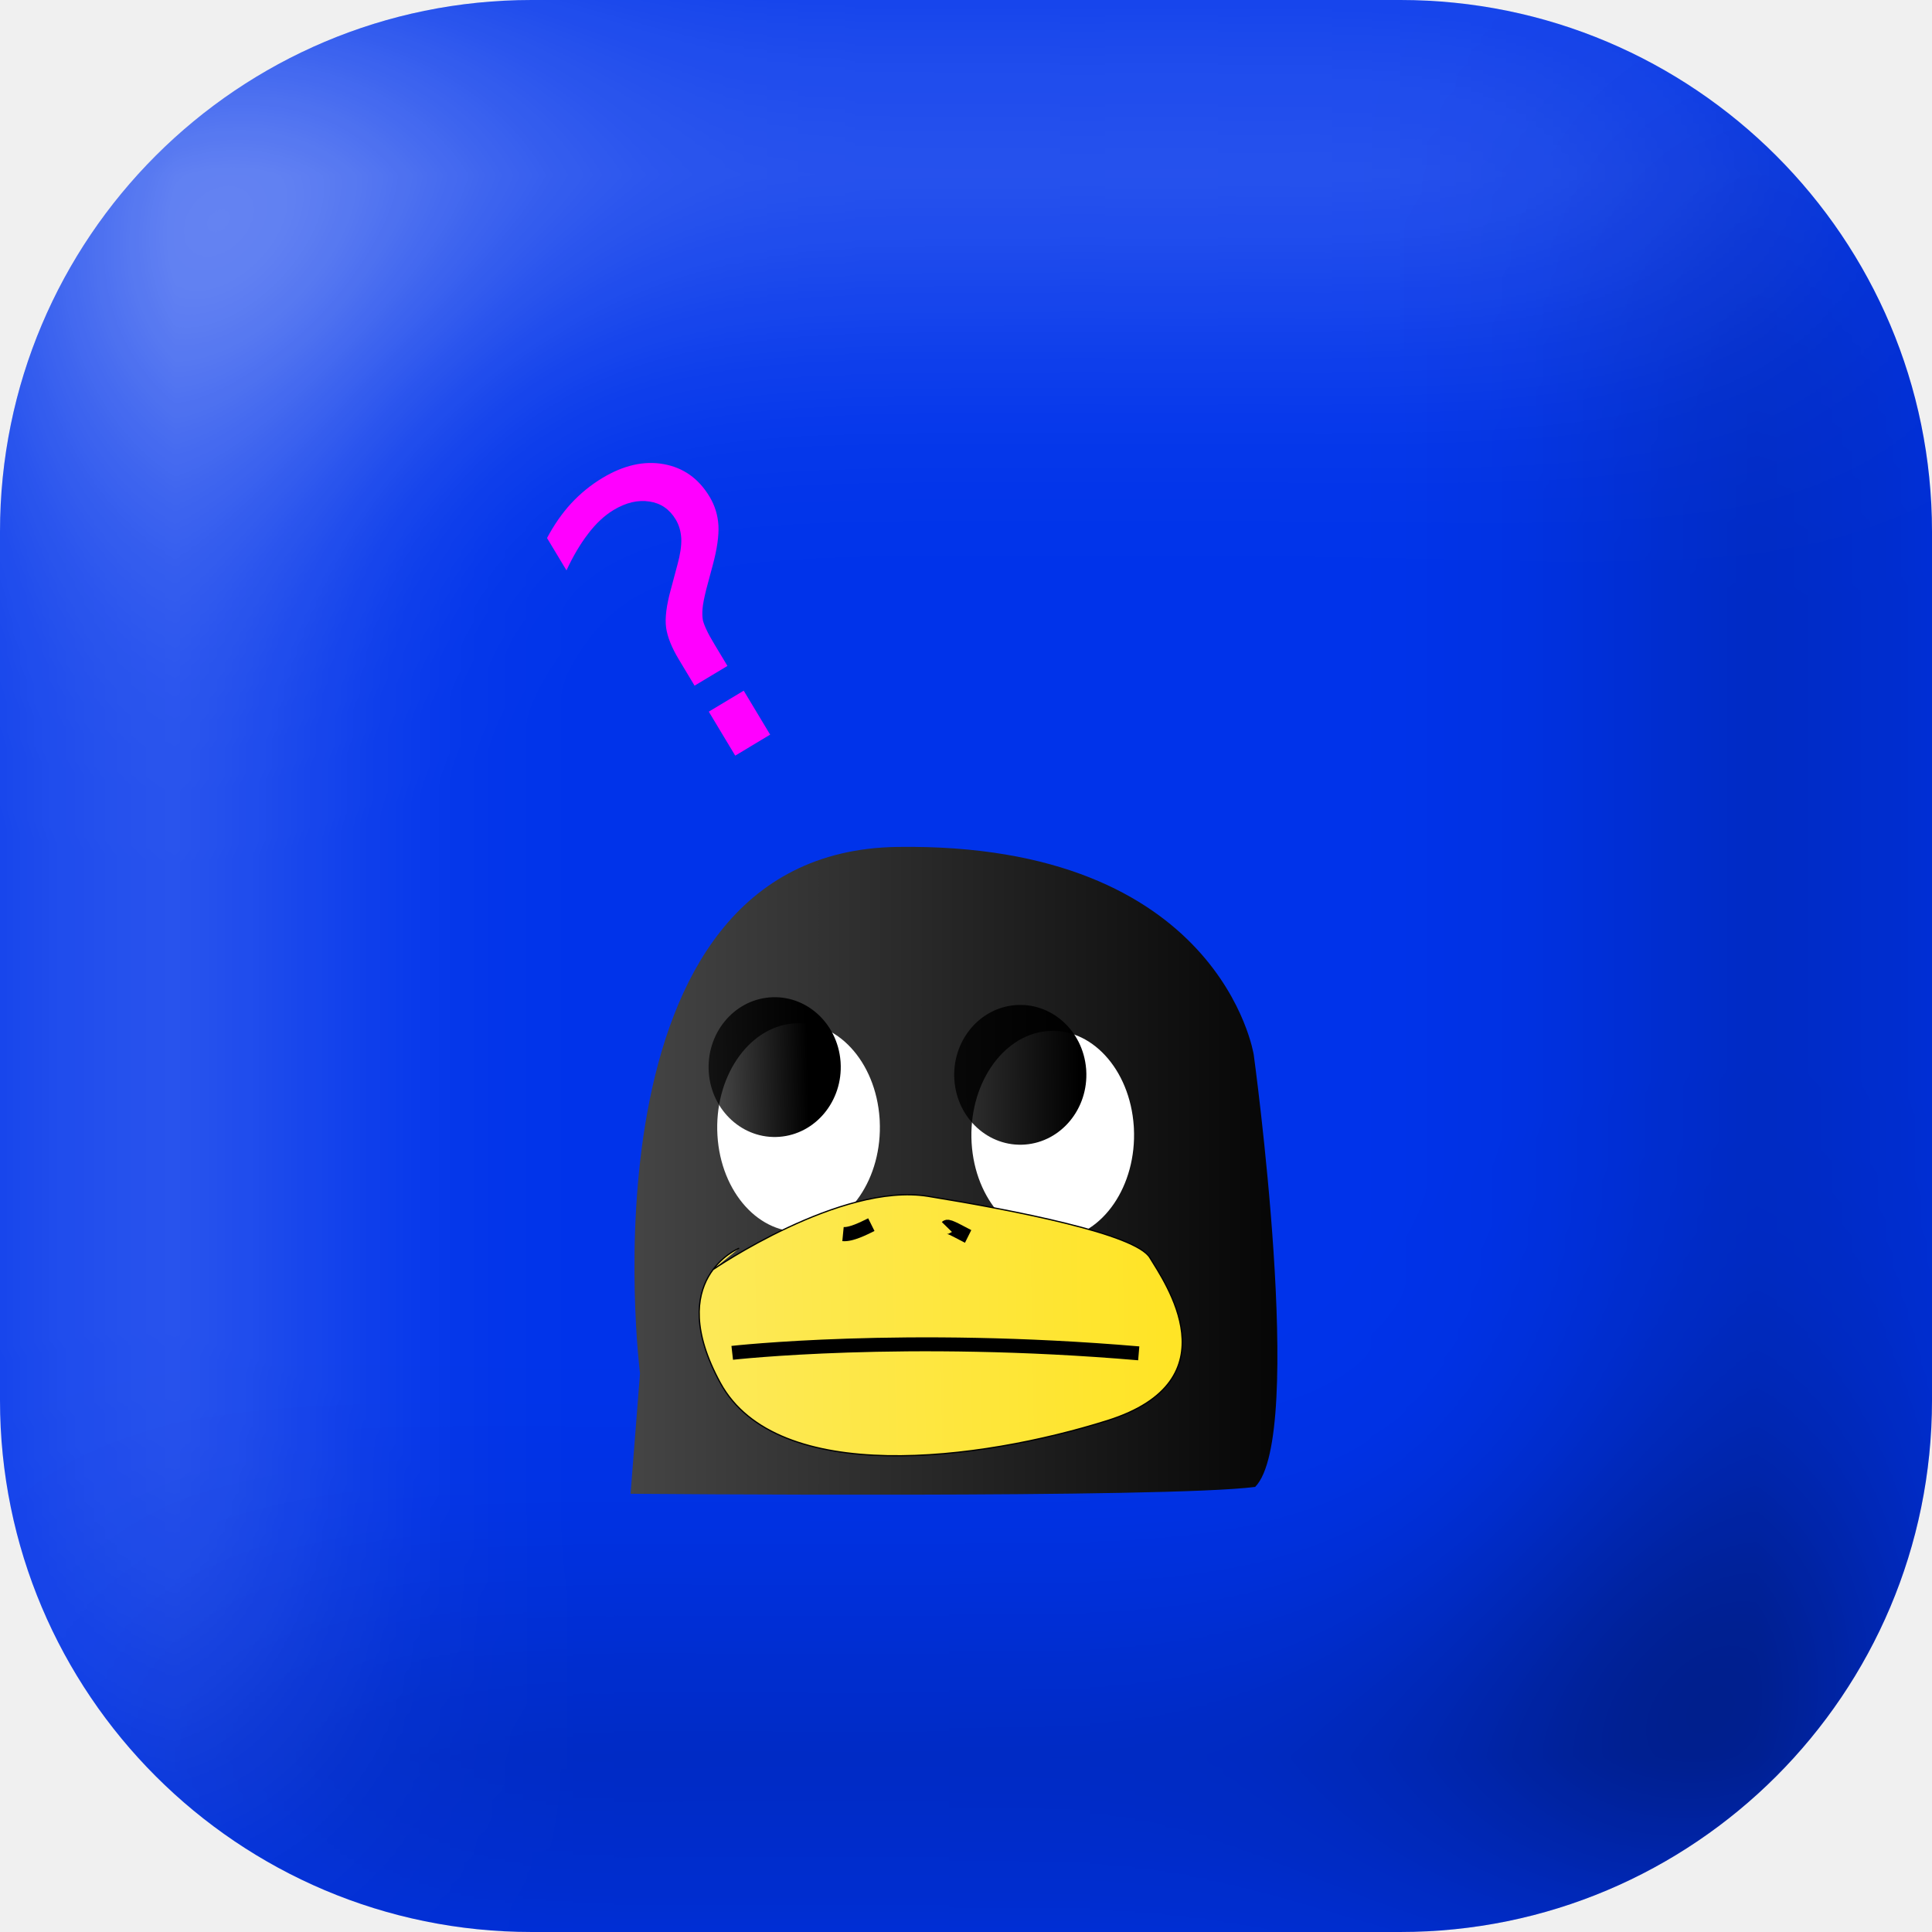
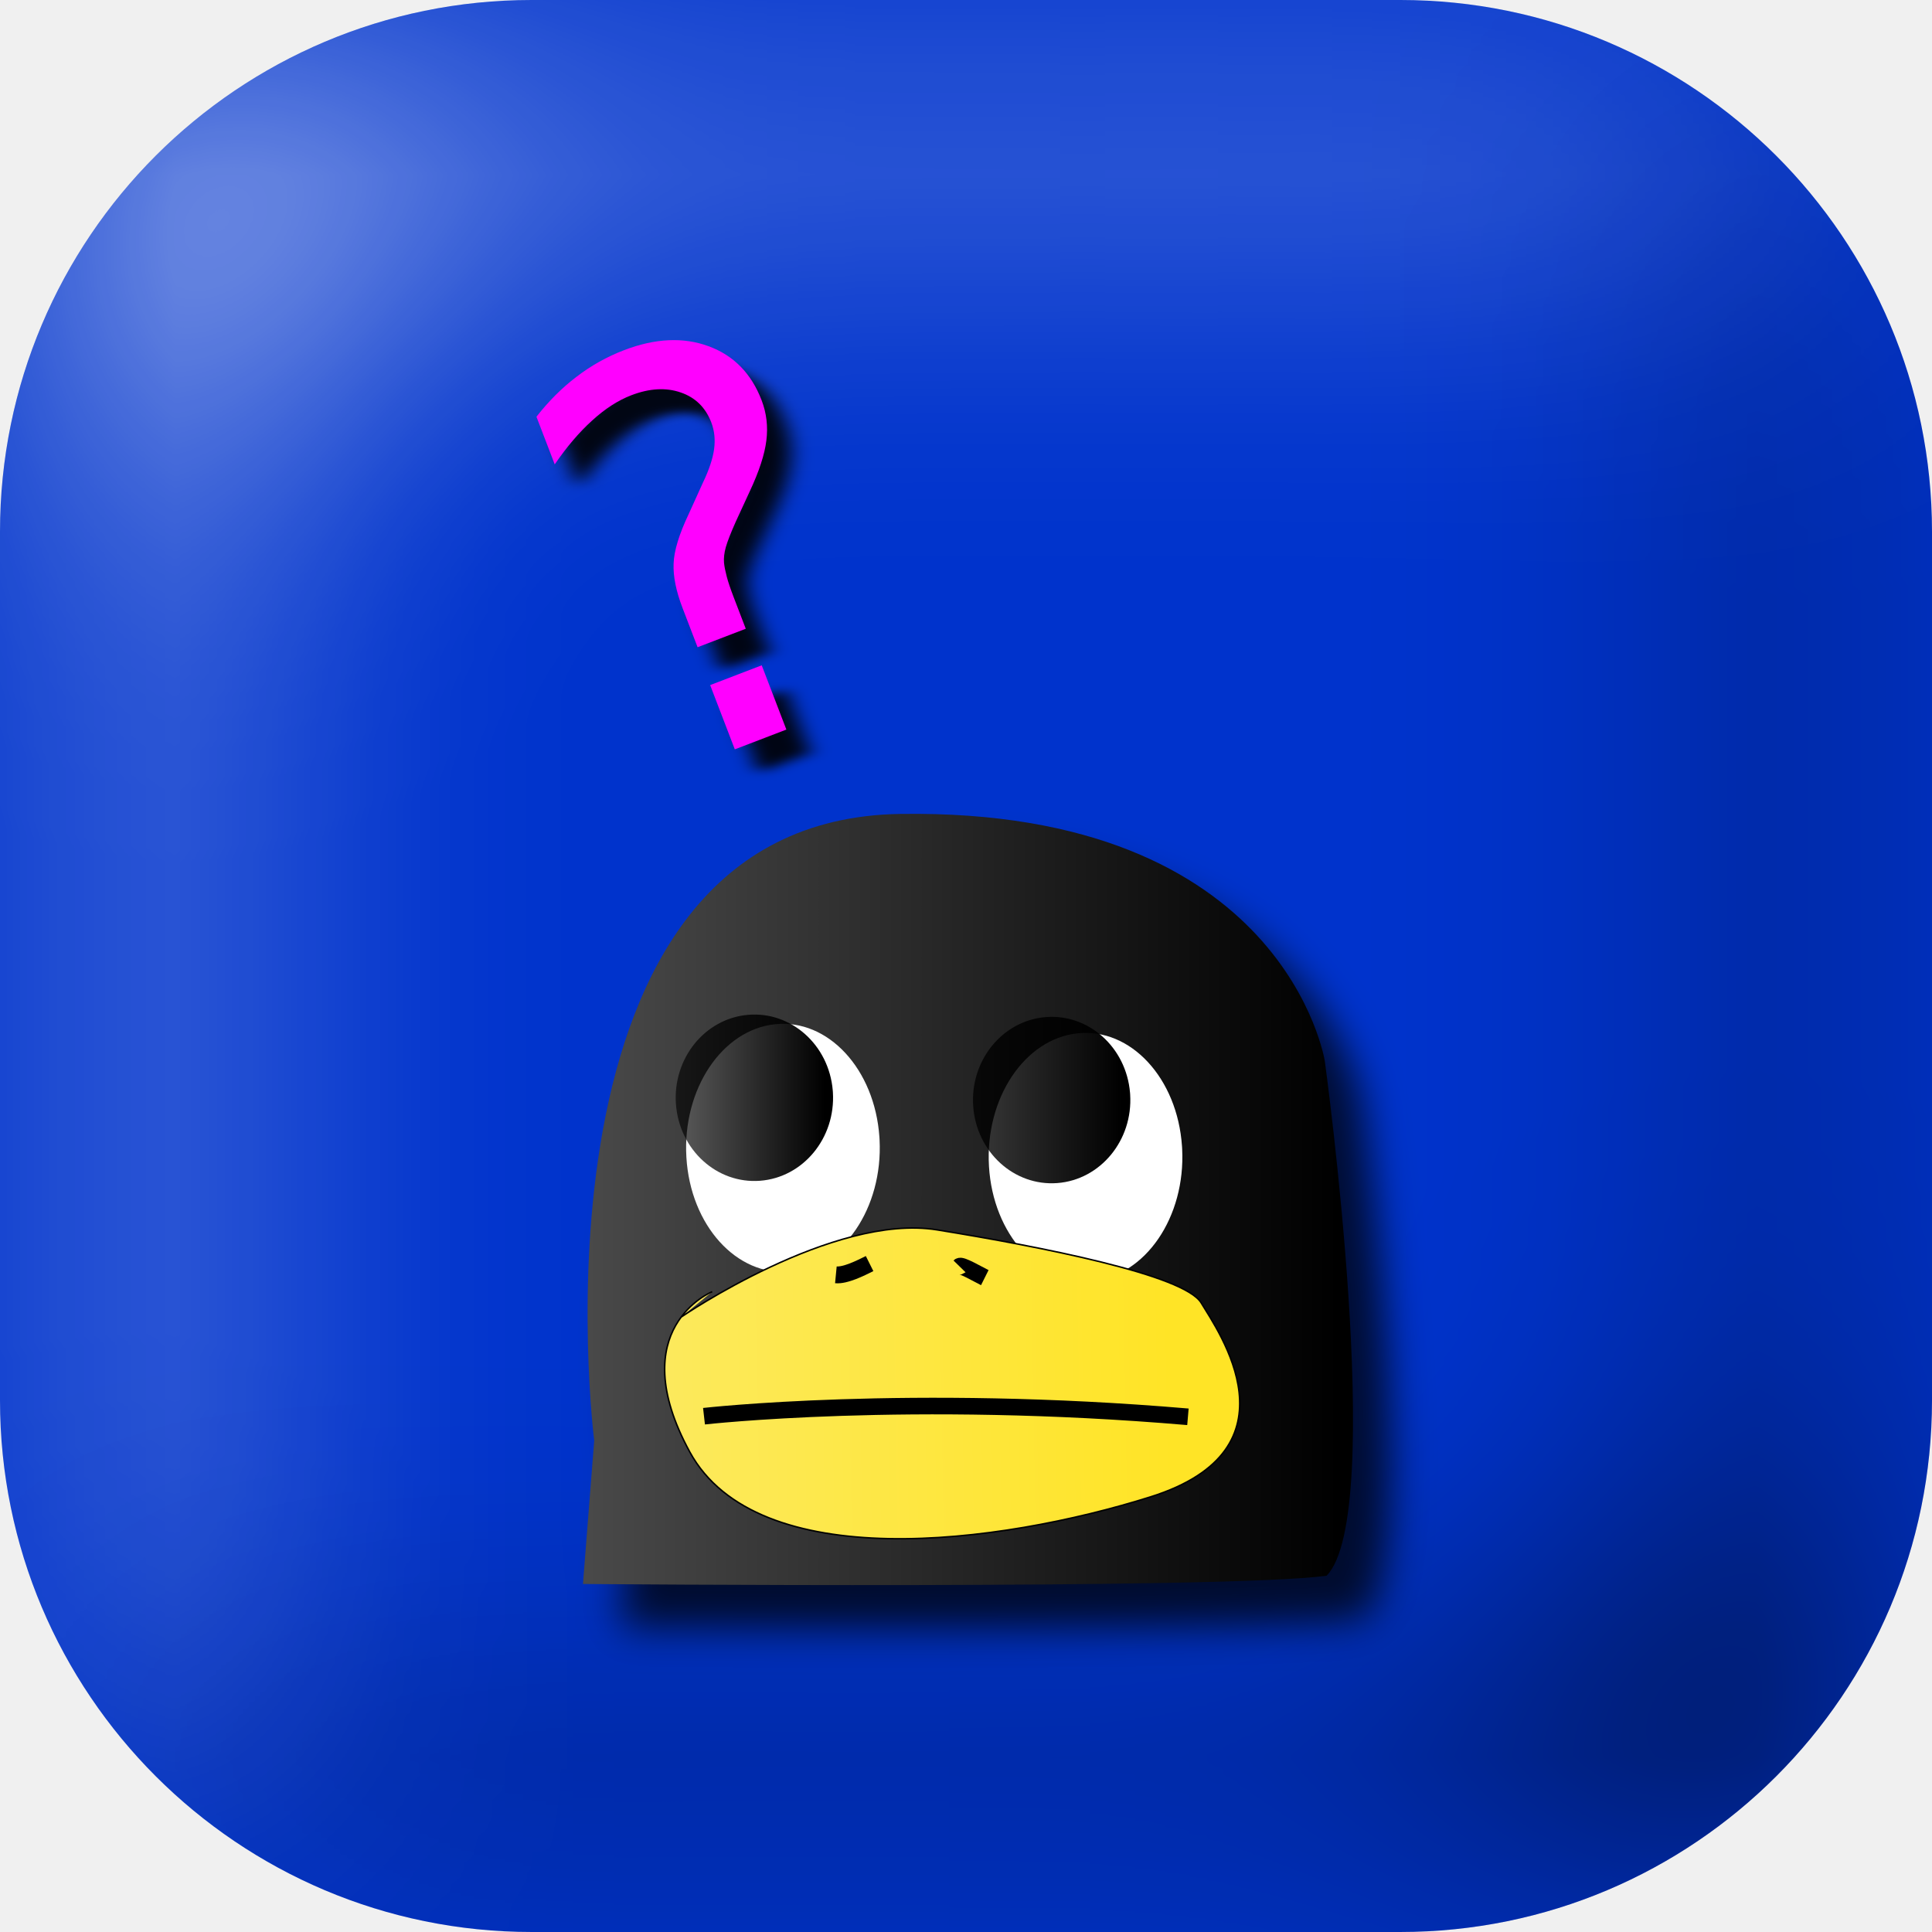
- <svg xmlns="http://www.w3.org/2000/svg" xmlns:xlink="http://www.w3.org/1999/xlink" width="100" height="100" id="svg2" version="1.0">
+ <svg xmlns="http://www.w3.org/2000/svg" xmlns:xlink="http://www.w3.org/1999/xlink" width="100" height="100" id="svg2" version="1.0" style="display:inline">
  <defs id="defs4">
    <linearGradient id="linearGradient4970">
      <stop style="stop-color:#000000;stop-opacity:1;" offset="0" id="stop4972" />
      <stop style="stop-color:#ffffff;stop-opacity:1;" offset="1" id="stop4974" />
    </linearGradient>
    <linearGradient id="linearGradient4954">
      <stop style="stop-color:#000000;stop-opacity:1;" offset="0" id="stop4956" />
      <stop style="stop-color:#000000;stop-opacity:0;" offset="1" id="stop4958" />
    </linearGradient>
-     <linearGradient xlink:href="#linearGradient12377" id="linearGradient4134" gradientUnits="userSpaceOnUse" gradientTransform="matrix(0.5504731,0,0,0.682279,1894.984,3511.176)" x1="388.03" y1="182.574" x2="403.194" y2="181.03" />
-     <linearGradient xlink:href="#linearGradient12377" id="linearGradient4138" gradientUnits="userSpaceOnUse" gradientTransform="matrix(0.5504731,0,0,0.682279,1868.14,3510.397)" x1="386.073" y1="185.662" x2="400.748" y2="184.89" />
+     <linearGradient xlink:href="#linearGradient11752" id="linearGradient4150" gradientUnits="userSpaceOnUse" gradientTransform="matrix(0.162812,0,0,8.816209e-2,335.1478,1659.094)" x1="-2236.843" y1="-7407.168" x2="-2447.673" y2="-7407.168" />
    <linearGradient id="linearGradient11752">
      <stop id="stop11753" offset="0" style="stop-color:#ffe426;stop-opacity:1;" />
      <stop id="stop11754" offset="1" style="stop-color:#faee89;stop-opacity:1;" />
    </linearGradient>
    <linearGradient id="linearGradient12377">
      <stop id="stop12378" offset="0" style="stop-color:#ffffff;stop-opacity:1;" />
      <stop id="stop12379" offset="1" style="stop-color:#c8c8c8;stop-opacity:1;" />
    </linearGradient>
    <linearGradient id="linearGradient14252">
      <stop id="stop14253" offset="0" style="stop-color:#000000;stop-opacity:1;" />
      <stop id="stop14254" offset="1" style="stop-color:#303030;stop-opacity:1;" />
    </linearGradient>
    <linearGradient id="linearGradient3333">
      <stop style="stop-color:#000000;stop-opacity:1;" offset="0" id="stop3335" />
      <stop style="stop-color:#0033ea;stop-opacity:0;" offset="1" id="stop3337" />
    </linearGradient>
    <linearGradient id="linearGradient3323">
      <stop style="stop-color:#fffbff;stop-opacity:1;" offset="0" id="stop3325" />
      <stop style="stop-color:#f3f7f9;stop-opacity:0;" offset="1" id="stop3327" />
    </linearGradient>
    <linearGradient id="linearGradient3313">
      <stop style="stop-color:#fdffff;stop-opacity:0.645;" offset="0" id="stop3315" />
      <stop style="stop-color:#ffffff;stop-opacity:0;" offset="1" id="stop3317" />
    </linearGradient>
    <linearGradient id="linearGradient3303">
      <stop style="stop-color:#ffffff;stop-opacity:0.512;" offset="0" id="stop3305" />
      <stop style="stop-color:#ffffff;stop-opacity:0;" offset="1" id="stop3307" />
    </linearGradient>
    <linearGradient id="linearGradient3291">
      <stop style="stop-color:#000000;stop-opacity:1;" offset="0" id="stop3293" />
      <stop style="stop-color:#000000;stop-opacity:0;" offset="1" id="stop3295" />
    </linearGradient>
    <linearGradient xlink:href="#linearGradient3303" id="linearGradient3329" x1="194.128" y1="357.675" x2="194.128" y2="320.937" gradientUnits="userSpaceOnUse" gradientTransform="translate(-0.8349641,-0.8349603)" />
    <linearGradient xlink:href="#linearGradient3333" id="linearGradient3339" x1="202.06" y1="269.17" x2="205.4" y2="450.356" gradientUnits="userSpaceOnUse" gradientTransform="translate(-2.8253874e-6,2.6789494e-8)" />
    <filter id="filter3949" x="-0.24" width="1.48" y="-0.24" height="1.48">
      <feGaussianBlur stdDeviation="9.63" id="feGaussianBlur3951" />
    </filter>
    <filter id="filter3953" x="-0.24" width="1.48" y="-0.24" height="1.48">
      <feGaussianBlur stdDeviation="9.63" id="feGaussianBlur3955" />
    </filter>
    <clipPath clipPathUnits="userSpaceOnUse" id="clipPath3388">
      <rect style="opacity:1;fill:#ffffff;fill-opacity:1;stroke:#000000;stroke-width:0;stroke-linecap:butt;stroke-linejoin:miter;stroke-miterlimit:2;stroke-dasharray:none;stroke-opacity:1;display:inline" id="rect3390" width="100" height="100" x="0" y="952.362" ry="27.524" rx="27.524" />
    </clipPath>
-     <linearGradient xlink:href="#linearGradient4954" id="linearGradient4952" x1="1032.963" y1="291.953" x2="784.284" y2="293.825" gradientUnits="userSpaceOnUse" gradientTransform="matrix(0.6128427,0,0,0.6128427,-280.2081,36.98123)" />
-     <linearGradient xlink:href="#linearGradient4954" id="linearGradient4960" x1="985.67" y1="290.779" x2="853.919" y2="293.526" gradientUnits="userSpaceOnUse" gradientTransform="matrix(0.6128427,0,0,0.6128427,-256.4362,37.1646)" />
    <linearGradient xlink:href="#linearGradient4970" id="linearGradient4976" x1="-26.143" y1="1002.47" x2="-63.662" y2="1002.969" gradientUnits="userSpaceOnUse" gradientTransform="matrix(0.6128427,0,0,0.6128427,-66.10651,381.1683)" />
    <linearGradient xlink:href="#linearGradient11752" id="linearGradient5018" gradientUnits="userSpaceOnUse" gradientTransform="matrix(9.9778145e-2,0,0,5.4029493e-2,139.2864,1397.932)" x1="-2236.843" y1="-7407.168" x2="-2447.673" y2="-7407.168" />
-     <linearGradient xlink:href="#linearGradient11752" id="linearGradient5024" gradientUnits="userSpaceOnUse" gradientTransform="matrix(0.162812,0,0,8.816209e-2,335.1478,1659.094)" x1="-1686.597" y1="-7241.067" x2="-1978.897" y2="-7238.217" />
-     <linearGradient xlink:href="#linearGradient4970" id="linearGradient5031" gradientUnits="userSpaceOnUse" gradientTransform="translate(-3.238051e-6,-3.723769e-6)" x1="69.249" y1="1012.961" x2="-66.424" y2="1012.961" />
-     <linearGradient xlink:href="#linearGradient11752" id="linearGradient5136" gradientUnits="userSpaceOnUse" gradientTransform="matrix(0.162812,0,0,8.816209e-2,335.1478,1659.094)" x1="-1686.597" y1="-7241.067" x2="-1978.897" y2="-7238.217" />
-     <linearGradient xlink:href="#linearGradient4970" id="linearGradient5143" gradientUnits="userSpaceOnUse" gradientTransform="translate(-3.238051e-6,-3.723769e-6)" x1="69.249" y1="1012.961" x2="-66.424" y2="1012.961" />
-     <linearGradient xlink:href="#linearGradient4954" id="linearGradient5145" gradientUnits="userSpaceOnUse" gradientTransform="matrix(0.6128427,0,0,0.6128427,-259.464,48.68439)" x1="985.67" y1="290.779" x2="853.919" y2="293.526" />
-     <linearGradient xlink:href="#linearGradient4954" id="linearGradient5147" gradientUnits="userSpaceOnUse" gradientTransform="matrix(0.6128427,0,0,0.6128427,-282.2267,47.07411)" x1="1032.963" y1="291.953" x2="784.284" y2="293.825" />
-     <clipPath clipPathUnits="userSpaceOnUse" id="clipPath3217">
-       <rect style="fill:#ffffff;fill-opacity:1;stroke:#000000;stroke-width:0;stroke-linecap:butt;stroke-linejoin:miter;stroke-miterlimit:2;stroke-dasharray:none;stroke-opacity:1;display:inline" id="rect3219" width="100" height="100" x="0" y="952.362" ry="27.524" rx="27.524" />
+     <clipPath clipPathUnits="userSpaceOnUse" id="clipPath3215">
+       <rect style="fill:#ffffff;fill-opacity:1;stroke:#000000;stroke-width:0;stroke-linecap:butt;stroke-linejoin:miter;stroke-miterlimit:2;stroke-dasharray:none;stroke-opacity:1;display:inline" id="rect3217" width="100" height="100" x="0" y="952.362" ry="27.524" rx="27.524" />
    </clipPath>
    <clipPath id="clipPath2426" clipPathUnits="userSpaceOnUse">
      <rect rx="27.524" ry="27.524" y="952.362" x="0" height="100" width="100" id="rect2428" style="fill:#ffffff;fill-opacity:1;stroke:#000000;stroke-width:0;stroke-linecap:butt;stroke-linejoin:miter;stroke-miterlimit:2;stroke-dasharray:none;stroke-opacity:1;display:inline" />
    </clipPath>
-     <clipPath id="clipPath2607" clipPathUnits="userSpaceOnUse">
-       <rect rx="27.524" ry="27.524" y="952.362" x="0" height="100" width="100" id="rect2609" style="opacity:1;fill:#ffffff;fill-opacity:1;stroke:#000000;stroke-width:0;stroke-linecap:butt;stroke-linejoin:miter;stroke-miterlimit:2;stroke-dasharray:none;stroke-opacity:1;display:inline" />
-     </clipPath>
-     <linearGradient gradientTransform="translate(-2.8253874e-6,2.6789494e-8)" gradientUnits="userSpaceOnUse" y2="450.356" x2="205.4" y1="269.17" x1="202.06" id="linearGradient2595" xlink:href="#linearGradient3333" />
-     <linearGradient gradientTransform="translate(-0.8349641,-0.8349603)" gradientUnits="userSpaceOnUse" y2="320.937" x2="194.128" y1="357.675" x1="194.128" id="linearGradient2593" xlink:href="#linearGradient3303" />
-     <linearGradient id="linearGradient2585">
-       <stop id="stop2587" offset="0" style="stop-color:#000000;stop-opacity:1;" />
-       <stop id="stop2589" offset="1" style="stop-color:#000000;stop-opacity:0;" />
-     </linearGradient>
-     <linearGradient id="linearGradient2579">
-       <stop id="stop2581" offset="0" style="stop-color:#ffffff;stop-opacity:0.512;" />
-       <stop id="stop2583" offset="1" style="stop-color:#ffffff;stop-opacity:0;" />
-     </linearGradient>
-     <linearGradient id="linearGradient2573">
-       <stop id="stop2575" offset="0" style="stop-color:#fdffff;stop-opacity:0.645;" />
-       <stop id="stop2577" offset="1" style="stop-color:#ffffff;stop-opacity:0;" />
-     </linearGradient>
-     <linearGradient id="linearGradient2567">
-       <stop id="stop2569" offset="0" style="stop-color:#fffbff;stop-opacity:1;" />
-       <stop id="stop2571" offset="1" style="stop-color:#f3f7f9;stop-opacity:0;" />
-     </linearGradient>
-     <linearGradient id="linearGradient2561">
-       <stop id="stop2563" offset="0" style="stop-color:#000000;stop-opacity:1;" />
-       <stop id="stop2565" offset="1" style="stop-color:#0033ea;stop-opacity:0;" />
-     </linearGradient>
+     <clipPath id="clipPath2605" clipPathUnits="userSpaceOnUse">
+       <rect rx="27.524" ry="27.524" y="952.362" x="0" height="100" width="100" id="rect2607" style="opacity:1;fill:#ffffff;fill-opacity:1;stroke:#000000;stroke-width:0;stroke-linecap:butt;stroke-linejoin:miter;stroke-miterlimit:2;stroke-dasharray:none;stroke-opacity:1;display:inline" />
+     </clipPath>
+     <linearGradient gradientTransform="translate(-2.8253874e-6,2.6789494e-8)" gradientUnits="userSpaceOnUse" y2="450.356" x2="205.4" y1="269.17" x1="202.06" id="linearGradient2593" xlink:href="#linearGradient3333" />
+     <linearGradient gradientTransform="translate(-0.8349641,-0.8349603)" gradientUnits="userSpaceOnUse" y2="320.937" x2="194.128" y1="357.675" x1="194.128" id="linearGradient2591" xlink:href="#linearGradient3303" />
+     <linearGradient id="linearGradient2583">
+       <stop id="stop2585" offset="0" style="stop-color:#000000;stop-opacity:1;" />
+       <stop id="stop2587" offset="1" style="stop-color:#000000;stop-opacity:0;" />
+     </linearGradient>
+     <linearGradient id="linearGradient2577">
+       <stop id="stop2579" offset="0" style="stop-color:#ffffff;stop-opacity:0.512;" />
+       <stop id="stop2581" offset="1" style="stop-color:#ffffff;stop-opacity:0;" />
+     </linearGradient>
+     <linearGradient id="linearGradient2571">
+       <stop id="stop2573" offset="0" style="stop-color:#fdffff;stop-opacity:0.645;" />
+       <stop id="stop2575" offset="1" style="stop-color:#ffffff;stop-opacity:0;" />
+     </linearGradient>
+     <linearGradient id="linearGradient2565">
+       <stop id="stop2567" offset="0" style="stop-color:#fffbff;stop-opacity:1;" />
+       <stop id="stop2569" offset="1" style="stop-color:#f3f7f9;stop-opacity:0;" />
+     </linearGradient>
+     <linearGradient id="linearGradient2559">
+       <stop id="stop2561" offset="0" style="stop-color:#000000;stop-opacity:1;" />
+       <stop id="stop2563" offset="1" style="stop-color:#0033ea;stop-opacity:0;" />
+     </linearGradient>
+     <clipPath id="clipPath3228" clipPathUnits="userSpaceOnUse">
+       <rect rx="27.524" ry="27.524" y="952.362" x="0" height="100" width="100" id="rect3230" style="fill:#0033cc;fill-opacity:1;stroke:#000000;stroke-width:0;stroke-linecap:butt;stroke-linejoin:miter;stroke-miterlimit:2;stroke-dasharray:none;stroke-opacity:1;display:inline" />
+     </clipPath>
+     <clipPath id="clipPath3224" clipPathUnits="userSpaceOnUse">
+       <rect rx="27.524" ry="27.524" y="952.362" x="0" height="100" width="100" id="rect3226" style="fill:#0033cc;fill-opacity:1;stroke:#000000;stroke-width:0;stroke-linecap:butt;stroke-linejoin:miter;stroke-miterlimit:2;stroke-dasharray:none;stroke-opacity:1;display:inline" />
+     </clipPath>
+     <clipPath id="clipPath2642" clipPathUnits="userSpaceOnUse">
+       <rect rx="27.524" ry="27.524" y="952.362" x="0" height="100" width="100" id="rect2644" style="fill:#ffffff;fill-opacity:1;stroke:#000000;stroke-width:0;stroke-linecap:butt;stroke-linejoin:miter;stroke-miterlimit:2;stroke-dasharray:none;stroke-opacity:1;display:inline" />
+     </clipPath>
+     <clipPath id="clipPath2638" clipPathUnits="userSpaceOnUse">
+       <rect rx="27.524" ry="27.524" y="952.362" x="0" height="100" width="100" id="rect2640" style="opacity:1;fill:#ffffff;fill-opacity:1;stroke:#000000;stroke-width:0;stroke-linecap:butt;stroke-linejoin:miter;stroke-miterlimit:2;stroke-dasharray:none;stroke-opacity:1;display:inline" />
+     </clipPath>
+     <linearGradient gradientTransform="translate(-2.8253874e-6,2.6789494e-8)" gradientUnits="userSpaceOnUse" y2="450.356" x2="205.4" y1="269.17" x1="202.06" id="linearGradient2626" xlink:href="#linearGradient3333" />
+     <linearGradient gradientTransform="translate(-0.8349641,-0.8349603)" gradientUnits="userSpaceOnUse" y2="320.937" x2="194.128" y1="357.675" x1="194.128" id="linearGradient2624" xlink:href="#linearGradient3303" />
+     <linearGradient id="linearGradient2616">
+       <stop id="stop2618" offset="0" style="stop-color:#000000;stop-opacity:1;" />
+       <stop id="stop2620" offset="1" style="stop-color:#000000;stop-opacity:0;" />
+     </linearGradient>
+     <linearGradient id="linearGradient2610">
+       <stop id="stop2612" offset="0" style="stop-color:#ffffff;stop-opacity:0.512;" />
+       <stop id="stop2614" offset="1" style="stop-color:#ffffff;stop-opacity:0;" />
+     </linearGradient>
+     <linearGradient id="linearGradient2604">
+       <stop id="stop2606" offset="0" style="stop-color:#fdffff;stop-opacity:0.645;" />
+       <stop id="stop2608" offset="1" style="stop-color:#ffffff;stop-opacity:0;" />
+     </linearGradient>
+     <linearGradient id="linearGradient2598">
+       <stop id="stop2600" offset="0" style="stop-color:#fffbff;stop-opacity:1;" />
+       <stop id="stop2602" offset="1" style="stop-color:#f3f7f9;stop-opacity:0;" />
+     </linearGradient>
+     <linearGradient id="linearGradient2592">
+       <stop id="stop2594" offset="0" style="stop-color:#000000;stop-opacity:1;" />
+       <stop id="stop2596" offset="1" style="stop-color:#0033ea;stop-opacity:0;" />
+     </linearGradient>
+     <linearGradient xlink:href="#linearGradient12377" id="linearGradient2533" gradientUnits="userSpaceOnUse" gradientTransform="matrix(0.4624044,0,0,0.5731231,1650.832,2978.184)" x1="388.03" y1="182.574" x2="403.194" y2="181.03" />
+     <linearGradient xlink:href="#linearGradient12377" id="linearGradient2537" gradientUnits="userSpaceOnUse" gradientTransform="matrix(0.4624044,0,0,0.5731231,1617.19,2977.208)" x1="386.073" y1="185.662" x2="400.748" y2="184.89" />
+     <linearGradient xlink:href="#linearGradient11752" id="linearGradient2547" gradientUnits="userSpaceOnUse" gradientTransform="matrix(0.162812,0,0,8.8162094e-2,335.1479,1659.094)" x1="-1686.597" y1="-7241.067" x2="-1978.897" y2="-7238.217" />
+     <linearGradient xlink:href="#linearGradient4970" id="linearGradient2554" gradientUnits="userSpaceOnUse" gradientTransform="translate(-2.2015839e-6,4.61854e-6)" x1="69.249" y1="1012.961" x2="-66.424" y2="1012.961" />
+     <filter id="filter3374">
+       <feGaussianBlur stdDeviation="1.019" id="feGaussianBlur3376" />
+     </filter>
+     <clipPath id="clipPath3556" clipPathUnits="userSpaceOnUse">
+       <rect rx="27.524" ry="27.524" y="952.362" x="0" height="100" width="100" id="rect3558" style="fill:#0033cc;fill-opacity:1;stroke:#000000;stroke-width:0;stroke-linecap:butt;stroke-linejoin:miter;stroke-miterlimit:2;stroke-dasharray:none;stroke-opacity:1;display:inline" />
+     </clipPath>
+     <clipPath id="clipPath3552" clipPathUnits="userSpaceOnUse">
+       <rect rx="27.524" ry="27.524" y="952.362" x="0" height="100" width="100" id="rect3554" style="fill:#0033cc;fill-opacity:1;stroke:#000000;stroke-width:0;stroke-linecap:butt;stroke-linejoin:miter;stroke-miterlimit:2;stroke-dasharray:none;stroke-opacity:1;display:inline" />
+     </clipPath>
+     <clipPath id="clipPath3548" clipPathUnits="userSpaceOnUse">
+       <rect rx="27.524" ry="27.524" y="952.362" x="0" height="100" width="100" id="rect3550" style="fill:#ffffff;fill-opacity:1;stroke:#000000;stroke-width:0;stroke-linecap:butt;stroke-linejoin:miter;stroke-miterlimit:2;stroke-dasharray:none;stroke-opacity:1;display:inline" />
+     </clipPath>
+     <clipPath id="clipPath3544" clipPathUnits="userSpaceOnUse">
+       <rect rx="27.524" ry="27.524" y="952.362" x="0" height="100" width="100" id="rect3546" style="opacity:1;fill:#ffffff;fill-opacity:1;stroke:#000000;stroke-width:0;stroke-linecap:butt;stroke-linejoin:miter;stroke-miterlimit:2;stroke-dasharray:none;stroke-opacity:1;display:inline" />
+     </clipPath>
+     <linearGradient gradientTransform="translate(-2.8253874e-6,2.6789494e-8)" gradientUnits="userSpaceOnUse" y2="450.356" x2="205.4" y1="269.17" x1="202.06" id="linearGradient3532" xlink:href="#linearGradient3333" />
+     <linearGradient gradientTransform="translate(-0.8349641,-0.8349603)" gradientUnits="userSpaceOnUse" y2="320.937" x2="194.128" y1="357.675" x1="194.128" id="linearGradient3530" xlink:href="#linearGradient3303" />
+     <linearGradient id="linearGradient3522">
+       <stop id="stop3524" offset="0" style="stop-color:#000000;stop-opacity:1;" />
+       <stop id="stop3526" offset="1" style="stop-color:#000000;stop-opacity:0;" />
+     </linearGradient>
+     <linearGradient id="linearGradient3516">
+       <stop id="stop3518" offset="0" style="stop-color:#ffffff;stop-opacity:0.512;" />
+       <stop id="stop3520" offset="1" style="stop-color:#ffffff;stop-opacity:0;" />
+     </linearGradient>
+     <linearGradient id="linearGradient3510">
+       <stop id="stop3512" offset="0" style="stop-color:#fdffff;stop-opacity:0.645;" />
+       <stop id="stop3514" offset="1" style="stop-color:#ffffff;stop-opacity:0;" />
+     </linearGradient>
+     <linearGradient id="linearGradient3504">
+       <stop id="stop3506" offset="0" style="stop-color:#fffbff;stop-opacity:1;" />
+       <stop id="stop3508" offset="1" style="stop-color:#f3f7f9;stop-opacity:0;" />
+     </linearGradient>
+     <linearGradient id="linearGradient3498">
+       <stop id="stop3500" offset="0" style="stop-color:#000000;stop-opacity:1;" />
+       <stop id="stop3502" offset="1" style="stop-color:#0033ea;stop-opacity:0;" />
+     </linearGradient>
+     <linearGradient xlink:href="#linearGradient4954" id="linearGradient3569" gradientUnits="userSpaceOnUse" gradientTransform="matrix(0.5147957,0,0,0.5147957,-157.4242,64.20345)" x1="985.67" y1="290.779" x2="853.919" y2="293.526" />
+     <linearGradient xlink:href="#linearGradient4954" id="linearGradient3571" gradientUnits="userSpaceOnUse" gradientTransform="matrix(0.5147957,0,0,0.5147957,-187.2164,63.97364)" x1="1032.963" y1="291.953" x2="784.284" y2="293.825" />
+     <filter id="filter3605">
+       <feGaussianBlur stdDeviation="0.444" id="feGaussianBlur3607" />
+     </filter>
+     <filter id="filter3618">
+       <feGaussianBlur stdDeviation="0.42" id="feGaussianBlur3620" />
+     </filter>
+     <linearGradient xlink:href="#linearGradient4954" id="linearGradient3626" gradientUnits="userSpaceOnUse" gradientTransform="matrix(0.5147957,0,0,0.5147957,-159.9676,69.29034)" x1="992.185" y1="285.378" x2="825.922" y2="285.378" />
+     <linearGradient xlink:href="#linearGradient4954" id="linearGradient3628" gradientUnits="userSpaceOnUse" gradientTransform="matrix(0.5147957,0,0,0.5147957,-189.7598,69.06054)" x1="1050.057" y1="285.825" x2="784.284" y2="285.825" />
+     <linearGradient xlink:href="#linearGradient4954" id="linearGradient3902" gradientUnits="userSpaceOnUse" gradientTransform="matrix(0.5147957,0,0,0.5147957,-172.9426,70.36551)" x1="1020.683" y1="284.937" x2="825.922" y2="285.378" />
+     <linearGradient xlink:href="#linearGradient4954" id="linearGradient3904" gradientUnits="userSpaceOnUse" gradientTransform="matrix(0.5147957,0,0,0.5147957,-202.7348,70.13571)" x1="1078.555" y1="285.383" x2="784.284" y2="285.825" />
+     <filter id="filter3910">
+       <feGaussianBlur stdDeviation="0.415" id="feGaussianBlur3912" />
+     </filter>
+     <linearGradient xlink:href="#linearGradient4954" id="linearGradient3927" gradientUnits="userSpaceOnUse" gradientTransform="matrix(0.5147957,0,0,0.5147957,-175.6618,63.795)" x1="1030.906" y1="299.347" x2="825.922" y2="299.347" />
+     <linearGradient xlink:href="#linearGradient4954" id="linearGradient3929" gradientUnits="userSpaceOnUse" gradientTransform="matrix(0.5147957,0,0,0.5147957,-205.454,63.5652)" x1="1088.777" y1="299.793" x2="792.518" y2="299.793" />
+     <filter id="filter3939">
+       <feGaussianBlur stdDeviation="0.447" id="feGaussianBlur3941" />
+     </filter>
+     <linearGradient id="linearGradient2558">
+       <stop style="stop-color:#000000;stop-opacity:1;" offset="0" id="stop2560" />
+       <stop style="stop-color:#0033ea;stop-opacity:0;" offset="1" id="stop2562" />
+     </linearGradient>
+     <linearGradient id="linearGradient2564">
+       <stop style="stop-color:#fffbff;stop-opacity:1;" offset="0" id="stop2566" />
+       <stop style="stop-color:#f3f7f9;stop-opacity:0;" offset="1" id="stop2568" />
+     </linearGradient>
+     <linearGradient id="linearGradient2570">
+       <stop style="stop-color:#fdffff;stop-opacity:0.645;" offset="0" id="stop2572" />
+       <stop style="stop-color:#ffffff;stop-opacity:0;" offset="1" id="stop2574" />
+     </linearGradient>
+     <linearGradient id="linearGradient2576">
+       <stop style="stop-color:#ffffff;stop-opacity:0.512;" offset="0" id="stop2578" />
+       <stop style="stop-color:#ffffff;stop-opacity:0;" offset="1" id="stop2580" />
+     </linearGradient>
+     <linearGradient id="linearGradient2582">
+       <stop style="stop-color:#000000;stop-opacity:1;" offset="0" id="stop2584" />
+       <stop style="stop-color:#000000;stop-opacity:0;" offset="1" id="stop2586" />
+     </linearGradient>
+     <linearGradient xlink:href="#linearGradient3303" id="linearGradient2590" x1="194.128" y1="357.675" x2="194.128" y2="320.937" gradientUnits="userSpaceOnUse" gradientTransform="translate(-0.8349641,-0.8349603)" />
+     <linearGradient xlink:href="#linearGradient3333" id="linearGradient4273" x1="202.06" y1="269.17" x2="205.4" y2="450.356" gradientUnits="userSpaceOnUse" gradientTransform="translate(-2.8253874e-6,2.6789494e-8)" />
+     <clipPath clipPathUnits="userSpaceOnUse" id="clipPath2604">
+       <rect style="opacity:1;fill:#ffffff;fill-opacity:1;stroke:#000000;stroke-width:0;stroke-linecap:butt;stroke-linejoin:miter;stroke-miterlimit:2;stroke-dasharray:none;stroke-opacity:1;display:inline" id="rect2606" width="100" height="100" x="0" y="952.362" ry="27.524" rx="27.524" />
+     </clipPath>
+     <clipPath clipPathUnits="userSpaceOnUse" id="clipPath2608">
+       <rect style="fill:#ffffff;fill-opacity:1;stroke:#000000;stroke-width:0;stroke-linecap:butt;stroke-linejoin:miter;stroke-miterlimit:2;stroke-dasharray:none;stroke-opacity:1;display:inline" id="rect2610" width="100" height="100" x="0" y="952.362" ry="27.524" rx="27.524" />
+     </clipPath>
+     <clipPath clipPathUnits="userSpaceOnUse" id="clipPath4264">
+       <rect style="fill:#0033cc;fill-opacity:1;stroke:#000000;stroke-width:0;stroke-linecap:butt;stroke-linejoin:miter;stroke-miterlimit:2;stroke-dasharray:none;stroke-opacity:1;display:inline" id="rect4266" width="100" height="100" x="0" y="952.362" ry="27.524" rx="27.524" />
+     </clipPath>
+     <clipPath clipPathUnits="userSpaceOnUse" id="clipPath4260">
+       <rect style="fill:#0033cc;fill-opacity:1;stroke:#000000;stroke-width:0;stroke-linecap:butt;stroke-linejoin:miter;stroke-miterlimit:2;stroke-dasharray:none;stroke-opacity:1;display:inline" id="rect4262" width="100" height="100" x="0" y="952.362" ry="27.524" rx="27.524" />
+     </clipPath>
+     <linearGradient id="linearGradient4256">
+       <stop style="stop-color:#000000;stop-opacity:1;" offset="0" id="stop2535" />
+       <stop style="stop-color:#0033ea;stop-opacity:0;" offset="1" id="stop2537" />
+     </linearGradient>
+     <linearGradient id="linearGradient2539">
+       <stop style="stop-color:#fffbff;stop-opacity:1;" offset="0" id="stop2541" />
+       <stop style="stop-color:#f3f7f9;stop-opacity:0;" offset="1" id="stop2543" />
+     </linearGradient>
+     <linearGradient id="linearGradient2545">
+       <stop style="stop-color:#fdffff;stop-opacity:0.645;" offset="0" id="stop2547" />
+       <stop style="stop-color:#ffffff;stop-opacity:0;" offset="1" id="stop2549" />
+     </linearGradient>
+     <linearGradient id="linearGradient2551">
+       <stop style="stop-color:#ffffff;stop-opacity:0.512;" offset="0" id="stop2553" />
+       <stop style="stop-color:#ffffff;stop-opacity:0;" offset="1" id="stop2555" />
+     </linearGradient>
+     <linearGradient id="linearGradient2557">
+       <stop style="stop-color:#000000;stop-opacity:1;" offset="0" id="stop2559" />
+       <stop style="stop-color:#000000;stop-opacity:0;" offset="1" id="stop4245" />
+     </linearGradient>
+     <linearGradient xlink:href="#linearGradient3303" id="linearGradient4240" x1="194.128" y1="357.675" x2="194.128" y2="320.937" gradientUnits="userSpaceOnUse" gradientTransform="translate(-0.8349641,-0.8349603)" />
+     <linearGradient xlink:href="#linearGradient3333" id="linearGradient2567" x1="202.06" y1="269.17" x2="205.4" y2="450.356" gradientUnits="userSpaceOnUse" gradientTransform="translate(-2.8253874e-6,2.6789494e-8)" />
+     <clipPath clipPathUnits="userSpaceOnUse" id="clipPath2579">
+       <rect style="opacity:1;fill:#ffffff;fill-opacity:1;stroke:#000000;stroke-width:0;stroke-linecap:butt;stroke-linejoin:miter;stroke-miterlimit:2;stroke-dasharray:none;stroke-opacity:1;display:inline" id="rect2581" width="100" height="100" x="0" y="952.362" ry="27.524" rx="27.524" />
+     </clipPath>
+     <clipPath clipPathUnits="userSpaceOnUse" id="clipPath4232">
+       <rect style="fill:#ffffff;fill-opacity:1;stroke:#000000;stroke-width:0;stroke-linecap:butt;stroke-linejoin:miter;stroke-miterlimit:2;stroke-dasharray:none;stroke-opacity:1;display:inline" id="rect4234" width="100" height="100" x="0" y="952.362" ry="27.524" rx="27.524" />
+     </clipPath>
+     <clipPath id="clipPath4228" clipPathUnits="userSpaceOnUse">
+       <rect rx="27.524" ry="27.524" y="952.362" x="0" height="100" width="100" id="rect4230" style="opacity:1;fill:#ffffff;fill-opacity:1;stroke:#000000;stroke-width:0;stroke-linecap:butt;stroke-linejoin:miter;stroke-miterlimit:2;stroke-dasharray:none;stroke-opacity:1;display:inline" />
+     </clipPath>
+     <linearGradient gradientTransform="translate(-2.8253874e-6,2.6789494e-8)" gradientUnits="userSpaceOnUse" y2="450.356" x2="205.4" y1="269.17" x1="202.06" id="linearGradient4216" xlink:href="#linearGradient3333" />
+     <linearGradient gradientTransform="translate(-0.8349641,-0.8349603)" gradientUnits="userSpaceOnUse" y2="320.937" x2="194.128" y1="357.675" x1="194.128" id="linearGradient4214" xlink:href="#linearGradient3303" />
+     <linearGradient id="linearGradient4206">
+       <stop id="stop4208" offset="0" style="stop-color:#000000;stop-opacity:1;" />
+       <stop id="stop4210" offset="1" style="stop-color:#000000;stop-opacity:0;" />
+     </linearGradient>
+     <linearGradient id="linearGradient4200">
+       <stop id="stop4202" offset="0" style="stop-color:#ffffff;stop-opacity:0.512;" />
+       <stop id="stop4204" offset="1" style="stop-color:#ffffff;stop-opacity:0;" />
+     </linearGradient>
+     <linearGradient id="linearGradient4194">
+       <stop id="stop4196" offset="0" style="stop-color:#fdffff;stop-opacity:0.645;" />
+       <stop id="stop4198" offset="1" style="stop-color:#ffffff;stop-opacity:0;" />
+     </linearGradient>
+     <linearGradient id="linearGradient4188">
+       <stop id="stop4190" offset="0" style="stop-color:#fffbff;stop-opacity:1;" />
+       <stop id="stop4192" offset="1" style="stop-color:#f3f7f9;stop-opacity:0;" />
+     </linearGradient>
+     <linearGradient id="linearGradient4182">
+       <stop id="stop4184" offset="0" style="stop-color:#000000;stop-opacity:1;" />
+       <stop id="stop4186" offset="1" style="stop-color:#0033ea;stop-opacity:0;" />
+     </linearGradient>
+     <filter id="filter4317">
+       <feGaussianBlur stdDeviation="1.064" id="feGaussianBlur4319" />
+     </filter>
  </defs>
+   <g id="layer2" style="display:inline">
+     <g style="display:inline" transform="translate(0,-952.3622)" id="g3560">
+       <g id="g3232">
+         <rect style="fill:#0033cc;fill-opacity:1;stroke:#000000;stroke-width:0;stroke-linecap:butt;stroke-linejoin:miter;stroke-miterlimit:2;stroke-dasharray:none;stroke-opacity:1" id="rect3861" width="100" height="100" x="0" y="952.362" ry="27.524" rx="27.524" />
+         <path style="opacity:0.9;fill:#ffffff;fill-opacity:1;stroke:#000000;stroke-width:0;stroke-linecap:butt;stroke-linejoin:miter;stroke-miterlimit:2;stroke-dasharray:none;stroke-opacity:1;filter:url(#filter3953)" d="M 23.531,948.081 C 8.283,948.081 -4,960.332 -4,975.581 L -4,1020.55 C -4,1030.76 1.504,1039.61 9.719,1044.362 C 7.363,1040.302 6,1035.601 6,1030.55 L 6,985.581 C 6,970.332 18.283,958.081 33.531,958.081 L 78.469,958.081 C 83.515,958.081 88.255,959.417 92.312,961.768 C 87.558,953.564 78.671,948.081 68.469,948.081 L 23.531,948.081 z" id="rect3855" clip-path="url(#clipPath3228)" />
+         <path style="opacity:0.9;fill:#000000;fill-opacity:1;fill-rule:nonzero;stroke:#000000;stroke-width:0;stroke-linecap:butt;stroke-linejoin:miter;stroke-miterlimit:2;stroke-dasharray:none;stroke-opacity:1;filter:url(#filter3949)" d="M 90.294,960.05 C 92.645,964.107 93.981,968.816 93.981,973.862 L 93.981,1018.831 C 93.981,1034.08 81.699,1046.362 66.45,1046.362 L 21.512,1046.362 C 16.474,1046.362 11.754,1044.988 7.7,1042.643 C 12.456,1050.841 21.315,1056.362 31.512,1056.362 L 76.45,1056.362 C 91.699,1056.362 103.981,1044.08 103.981,1028.831 L 103.981,983.862 C 103.981,973.659 98.499,964.804 90.294,960.05 z" id="rect3575" clip-path="url(#clipPath3224)" />
+       </g>
+     </g>
+   </g>
  <g id="layer1" transform="translate(0,-952.3622)" style="display:inline">
-     <g id="g2613" transform="translate(0,952.3622)">
-       <g style="display:inline" transform="translate(0,-952.3622)" id="g2615">
-         <g clip-path="url(#clipPath2426)" id="g2421">
-           <rect style="fill:#0033ea;fill-opacity:1;stroke:#000000;stroke-width:0;stroke-linecap:butt;stroke-linejoin:miter;stroke-miterlimit:2;stroke-dasharray:none;stroke-opacity:1" id="rect3861" width="100" height="100" x="0" y="952.362" ry="27.524" rx="27.524" />
-           <path style="opacity:0.9;fill:#ffffff;fill-opacity:1;stroke:#000000;stroke-width:0;stroke-linecap:butt;stroke-linejoin:miter;stroke-miterlimit:2;stroke-dasharray:none;stroke-opacity:1;filter:url(#filter3953)" d="M 23.531,948.081 C 8.283,948.081 -4,960.332 -4,975.581 L -4,1020.55 C -4,1030.76 1.504,1039.61 9.719,1044.362 C 7.363,1040.302 6,1035.601 6,1030.55 L 6,985.581 C 6,970.332 18.283,958.081 33.531,958.081 L 78.469,958.081 C 83.515,958.081 88.255,959.417 92.312,961.768 C 87.558,953.564 78.671,948.081 68.469,948.081 L 23.531,948.081 z" id="rect3855" />
-           <path style="opacity:0.9;fill:#000000;fill-opacity:1;fill-rule:nonzero;stroke:#000000;stroke-width:0;stroke-linecap:butt;stroke-linejoin:miter;stroke-miterlimit:2;stroke-dasharray:none;stroke-opacity:1;filter:url(#filter3949)" d="M 90.294,960.05 C 92.645,964.107 93.981,968.816 93.981,973.862 L 93.981,1018.831 C 93.981,1034.08 81.699,1046.362 66.45,1046.362 L 21.512,1046.362 C 16.474,1046.362 11.754,1044.988 7.7,1042.643 C 12.456,1050.841 21.315,1056.362 31.512,1056.362 L 76.45,1056.362 C 91.699,1056.362 103.981,1044.08 103.981,1028.831 L 103.981,983.862 C 103.981,973.659 98.499,964.804 90.294,960.05 z" id="rect3575" />
-         </g>
-       </g>
-       <g style="display:inline" id="g2621" />
-     </g>
-     <path style="fill:url(#linearGradient5143);fill-opacity:1;fill-rule:evenodd;stroke:none;stroke-width:0;stroke-linecap:butt;stroke-linejoin:miter;stroke-miterlimit:4;stroke-dasharray:none;stroke-opacity:1" id="path2834" d="M 33.127,1023.447 C 33.127,1023.447 29.706,996.443 46.444,996.199 C 63.183,995.954 64.893,1006.951 64.893,1006.951 C 64.893,1006.951 67.599,1026.653 64.968,1029.323 C 60.476,1029.923 32.638,1029.679 32.638,1029.679 L 33.127,1023.447 z" />
-     <path transform="matrix(0.1897485,0,0,0.1961466,-24.42731,969.9149)" style="color:#000000;fill:url(#linearGradient4134);fill-opacity:1;fill-rule:nonzero;stroke:none;stroke-width:1;stroke-linecap:butt;stroke-linejoin:miter;marker:none;marker-start:none;marker-mid:none;marker-end:none;stroke-miterlimit:4;stroke-dashoffset:0;stroke-opacity:1;visibility:visible;display:block" id="path2836" d="M 368.706,206.25 A 22.188,27.5 0 1 1 368.668,205.631" />
-     <path style="color:#000000;fill:url(#linearGradient5145);fill-opacity:1;fill-rule:nonzero;stroke:none;stroke-width:1;stroke-linecap:butt;stroke-linejoin:miter;marker:none;marker-start:none;marker-mid:none;marker-end:none;stroke-miterlimit:4;stroke-dashoffset:0;stroke-opacity:1;visibility:visible;display:block" id="path2838" d="M 352.468,215.964 A 16.25,17.188 0 1 1 352.44,215.577" transform="matrix(0.210501,0,0,0.2104994,-30.68438,961.8994)" />
-     <path transform="matrix(0.1897485,0,0,0.1961466,-11.27108,970.3097)" style="color:#000000;fill:url(#linearGradient4138);fill-opacity:1;fill-rule:nonzero;stroke:none;stroke-width:1;stroke-linecap:butt;stroke-linejoin:miter;marker:none;marker-start:none;marker-mid:none;marker-end:none;stroke-miterlimit:4;stroke-dashoffset:0;stroke-opacity:1;visibility:visible;display:block" id="path2840" d="M 368.706,206.25 A 22.188,27.5 0 1 1 368.668,205.631" />
-     <path transform="matrix(0.210501,0,0,0.2104994,-17.9718,962.2994)" style="color:#000000;fill:url(#linearGradient5147);fill-opacity:1;fill-rule:nonzero;stroke:none;stroke-width:1;stroke-linecap:butt;stroke-linejoin:miter;marker:none;marker-start:none;marker-mid:none;marker-end:none;stroke-miterlimit:4;stroke-dashoffset:0;stroke-opacity:1;visibility:visible;display:block" id="path2842" d="M 352.468,215.964 A 16.25,17.188 0 1 1 352.44,215.577" />
-     <path style="fill:url(#linearGradient5136);fill-opacity:1;fill-rule:evenodd;stroke:#000000;stroke-width:0.049pt;stroke-linecap:butt;stroke-linejoin:miter;stroke-opacity:1" id="path2863" d="M 36.914,1018.071 C 36.914,1018.071 43.512,1013.55 48.033,1014.283 C 52.553,1015.016 58.784,1016.238 59.517,1017.46 C 60.25,1018.682 63.916,1023.813 57.318,1025.891 C 50.72,1027.968 40.213,1029.312 37.281,1023.936 C 34.348,1018.559 38.258,1016.971 38.258,1016.971" />
-     <path style="fill:none;fill-opacity:0.75;fill-rule:evenodd;stroke:#000000;stroke-width:0.721;stroke-linecap:butt;stroke-linejoin:miter;stroke-miterlimit:4;stroke-dasharray:none;stroke-opacity:1" id="path2865" d="M 37.9,1022.385 C 37.9,1022.385 46.812,1021.375 58.941,1022.411" />
-     <path style="fill:none;fill-opacity:0.75;fill-rule:evenodd;stroke:#000000;stroke-width:0.733;stroke-linecap:butt;stroke-linejoin:miter;stroke-miterlimit:4;stroke-dasharray:none;stroke-opacity:1" id="path2867" d="M 43.634,1016.238 C 44.045,1016.278 44.703,1015.947 45.1,1015.749" />
-     <path style="fill:none;fill-opacity:0.75;fill-rule:evenodd;stroke:#000000;stroke-width:0.733;stroke-linecap:butt;stroke-linejoin:miter;stroke-miterlimit:4;stroke-dasharray:none;stroke-opacity:1" id="path2869" d="M 49.01,1015.871 C 49.087,1015.792 49.771,1016.191 50.11,1016.36" />
-     <text xml:space="preserve" style="font-size:21.364px;font-style:normal;font-weight:normal;fill:#ff00ff;fill-opacity:1;stroke:none;stroke-width:1px;stroke-linecap:butt;stroke-linejoin:miter;stroke-opacity:1;font-family:Bitstream Vera Sans" x="-482.178" y="869.416" id="text4217" transform="matrix(0.8571233,-0.5151113,0.5151113,0.8571233,0,0)">
-       <tspan id="tspan4219" x="-482.178" y="869.416" style="fill:#ff00ff">?</tspan>
+     <path style="opacity:0.753;fill:#000000;fill-opacity:1;fill-rule:evenodd;stroke:none;stroke-width:0;stroke-linecap:butt;stroke-linejoin:miter;stroke-miterlimit:4;stroke-dasharray:none;stroke-opacity:1;display:inline;filter:url(#filter3374)" id="path2556" d="M 32.705,1029.153 C 32.705,1029.153 28.632,997.006 48.558,996.715 C 68.485,996.424 70.521,1009.515 70.521,1009.515 C 70.521,1009.515 73.743,1032.97 70.611,1036.148 C 65.263,1036.862 32.123,1036.571 32.123,1036.571 L 32.705,1029.153 z" />
+     <path style="fill:url(#linearGradient2554);fill-opacity:1;fill-rule:evenodd;stroke:none;stroke-width:0;stroke-linecap:butt;stroke-linejoin:miter;stroke-miterlimit:4;stroke-dasharray:none;stroke-opacity:1" id="path2834" d="M 30.756,1026.929 C 30.756,1026.929 26.683,994.782 46.61,994.491 C 66.536,994.2 68.573,1007.292 68.573,1007.292 C 68.573,1007.292 71.794,1030.746 68.662,1033.924 C 63.314,1034.639 30.174,1034.348 30.174,1034.348 L 30.756,1026.929 z" />
+     <path transform="matrix(0.2258876,0,0,0.2335043,-37.75958,963.2015)" style="color:#000000;fill:url(#linearGradient2533);fill-opacity:1;fill-rule:nonzero;stroke:none;stroke-width:1;stroke-linecap:butt;stroke-linejoin:miter;marker:none;marker-start:none;marker-mid:none;marker-end:none;stroke-miterlimit:4;stroke-dashoffset:0;stroke-opacity:1;visibility:visible;display:block" id="path2836" d="M 368.706,206.25 A 22.188,27.5 0 1 1 368.668,205.631" />
+     <path transform="matrix(0.2258876,0,0,0.2335043,-22.09764,963.6714)" style="color:#000000;fill:url(#linearGradient2537);fill-opacity:1;fill-rule:nonzero;stroke:none;stroke-width:1;stroke-linecap:butt;stroke-linejoin:miter;marker:none;marker-start:none;marker-mid:none;marker-end:none;stroke-miterlimit:4;stroke-dashoffset:0;stroke-opacity:1;visibility:visible;display:block" id="path2840" d="M 368.706,206.25 A 22.188,27.5 0 1 1 368.668,205.631" />
+     <path style="fill:url(#linearGradient2547);fill-opacity:1;fill-rule:evenodd;stroke:#000000;stroke-width:0.058pt;stroke-linecap:butt;stroke-linejoin:miter;stroke-opacity:1" id="path2863" d="M 35.265,1020.529 C 35.265,1020.529 43.119,1015.147 48.501,1016.02 C 53.882,1016.892 61.3,1018.347 62.173,1019.801 C 63.046,1021.256 67.409,1027.365 59.555,1029.838 C 51.701,1032.311 39.192,1033.911 35.701,1027.511 C 32.211,1021.111 36.865,1019.22 36.865,1019.22" />
+     <path style="fill:none;fill-opacity:0.75;fill-rule:evenodd;stroke:#000000;stroke-width:0.859;stroke-linecap:butt;stroke-linejoin:miter;stroke-miterlimit:4;stroke-dasharray:none;stroke-opacity:1" id="path2865" d="M 36.439,1025.665 C 36.439,1025.665 47.048,1024.462 61.487,1025.696" />
+     <path style="fill:none;fill-opacity:0.75;fill-rule:evenodd;stroke:#000000;stroke-width:0.872;stroke-linecap:butt;stroke-linejoin:miter;stroke-miterlimit:4;stroke-dasharray:none;stroke-opacity:1" id="path2867" d="M 43.265,1018.347 C 43.754,1018.394 44.537,1018.001 45.01,1017.765" />
+     <path style="fill:none;fill-opacity:0.75;fill-rule:evenodd;stroke:#000000;stroke-width:0.872;stroke-linecap:butt;stroke-linejoin:miter;stroke-miterlimit:4;stroke-dasharray:none;stroke-opacity:1" id="path2869" d="M 49.664,1017.91 C 49.756,1017.816 50.571,1018.291 50.973,1018.492" />
+   </g>
+   <g id="layer4" style="display:inline">
+     <text xml:space="preserve" style="font-size:28.757px;font-style:normal;font-weight:normal;opacity:0.9;fill:#000000;fill-opacity:1;stroke:none;stroke-width:1px;stroke-linecap:butt;stroke-linejoin:miter;stroke-opacity:1;display:inline;filter:url(#filter3618);font-family:Bitstream Vera Sans" x="83.658" y="73.376" id="text3614" transform="matrix(0.9337096,-0.3580312,0.3580312,0.9337096,-70.23456,3.399273)">
+       <tspan id="tspan3616" x="83.658" y="73.376" style="fill:#000000;fill-opacity:1">?</tspan>
    </text>
+     <text xml:space="preserve" style="font-size:28.757px;font-style:normal;font-weight:normal;fill:#ff00ff;fill-opacity:1;stroke:none;stroke-width:1px;stroke-linecap:butt;stroke-linejoin:miter;stroke-opacity:1;display:inline;font-family:Bitstream Vera Sans" x="16.139" y="49.833" id="text3610" transform="matrix(0.9337096,-0.3580312,0.3580312,0.9337096,0,0)">
+       <tspan id="tspan3612" x="16.139" y="49.833" style="fill:#ff00ff">?</tspan>
+     </text>
+     <path style="color:#000000;fill:url(#linearGradient3626);fill-opacity:1;fill-rule:nonzero;stroke:none;stroke-width:1;stroke-linecap:butt;stroke-linejoin:miter;marker:none;marker-start:none;marker-mid:none;marker-end:none;stroke-miterlimit:4;stroke-dashoffset:0;stroke-opacity:1;visibility:visible;display:block" id="path3622" d="M 352.468,215.964 A 16.25,17.188 0 1 1 352.44,215.577" transform="matrix(0.2505926,0,0,0.2505907,-45.21511,2.421759)" />
+     <path transform="matrix(0.2505926,0,0,0.2505907,-29.8284,2.540449)" style="color:#000000;fill:url(#linearGradient3628);fill-opacity:1;fill-rule:nonzero;stroke:none;stroke-width:1;stroke-linecap:butt;stroke-linejoin:miter;marker:none;marker-start:none;marker-mid:none;marker-end:none;stroke-miterlimit:4;stroke-dashoffset:0;stroke-opacity:1;visibility:visible;display:block" id="path3624" d="M 352.468,215.964 A 16.25,17.188 0 1 1 352.44,215.577" />
  </g>
-   <g id="layer2" style="display:inline" />
</svg>
